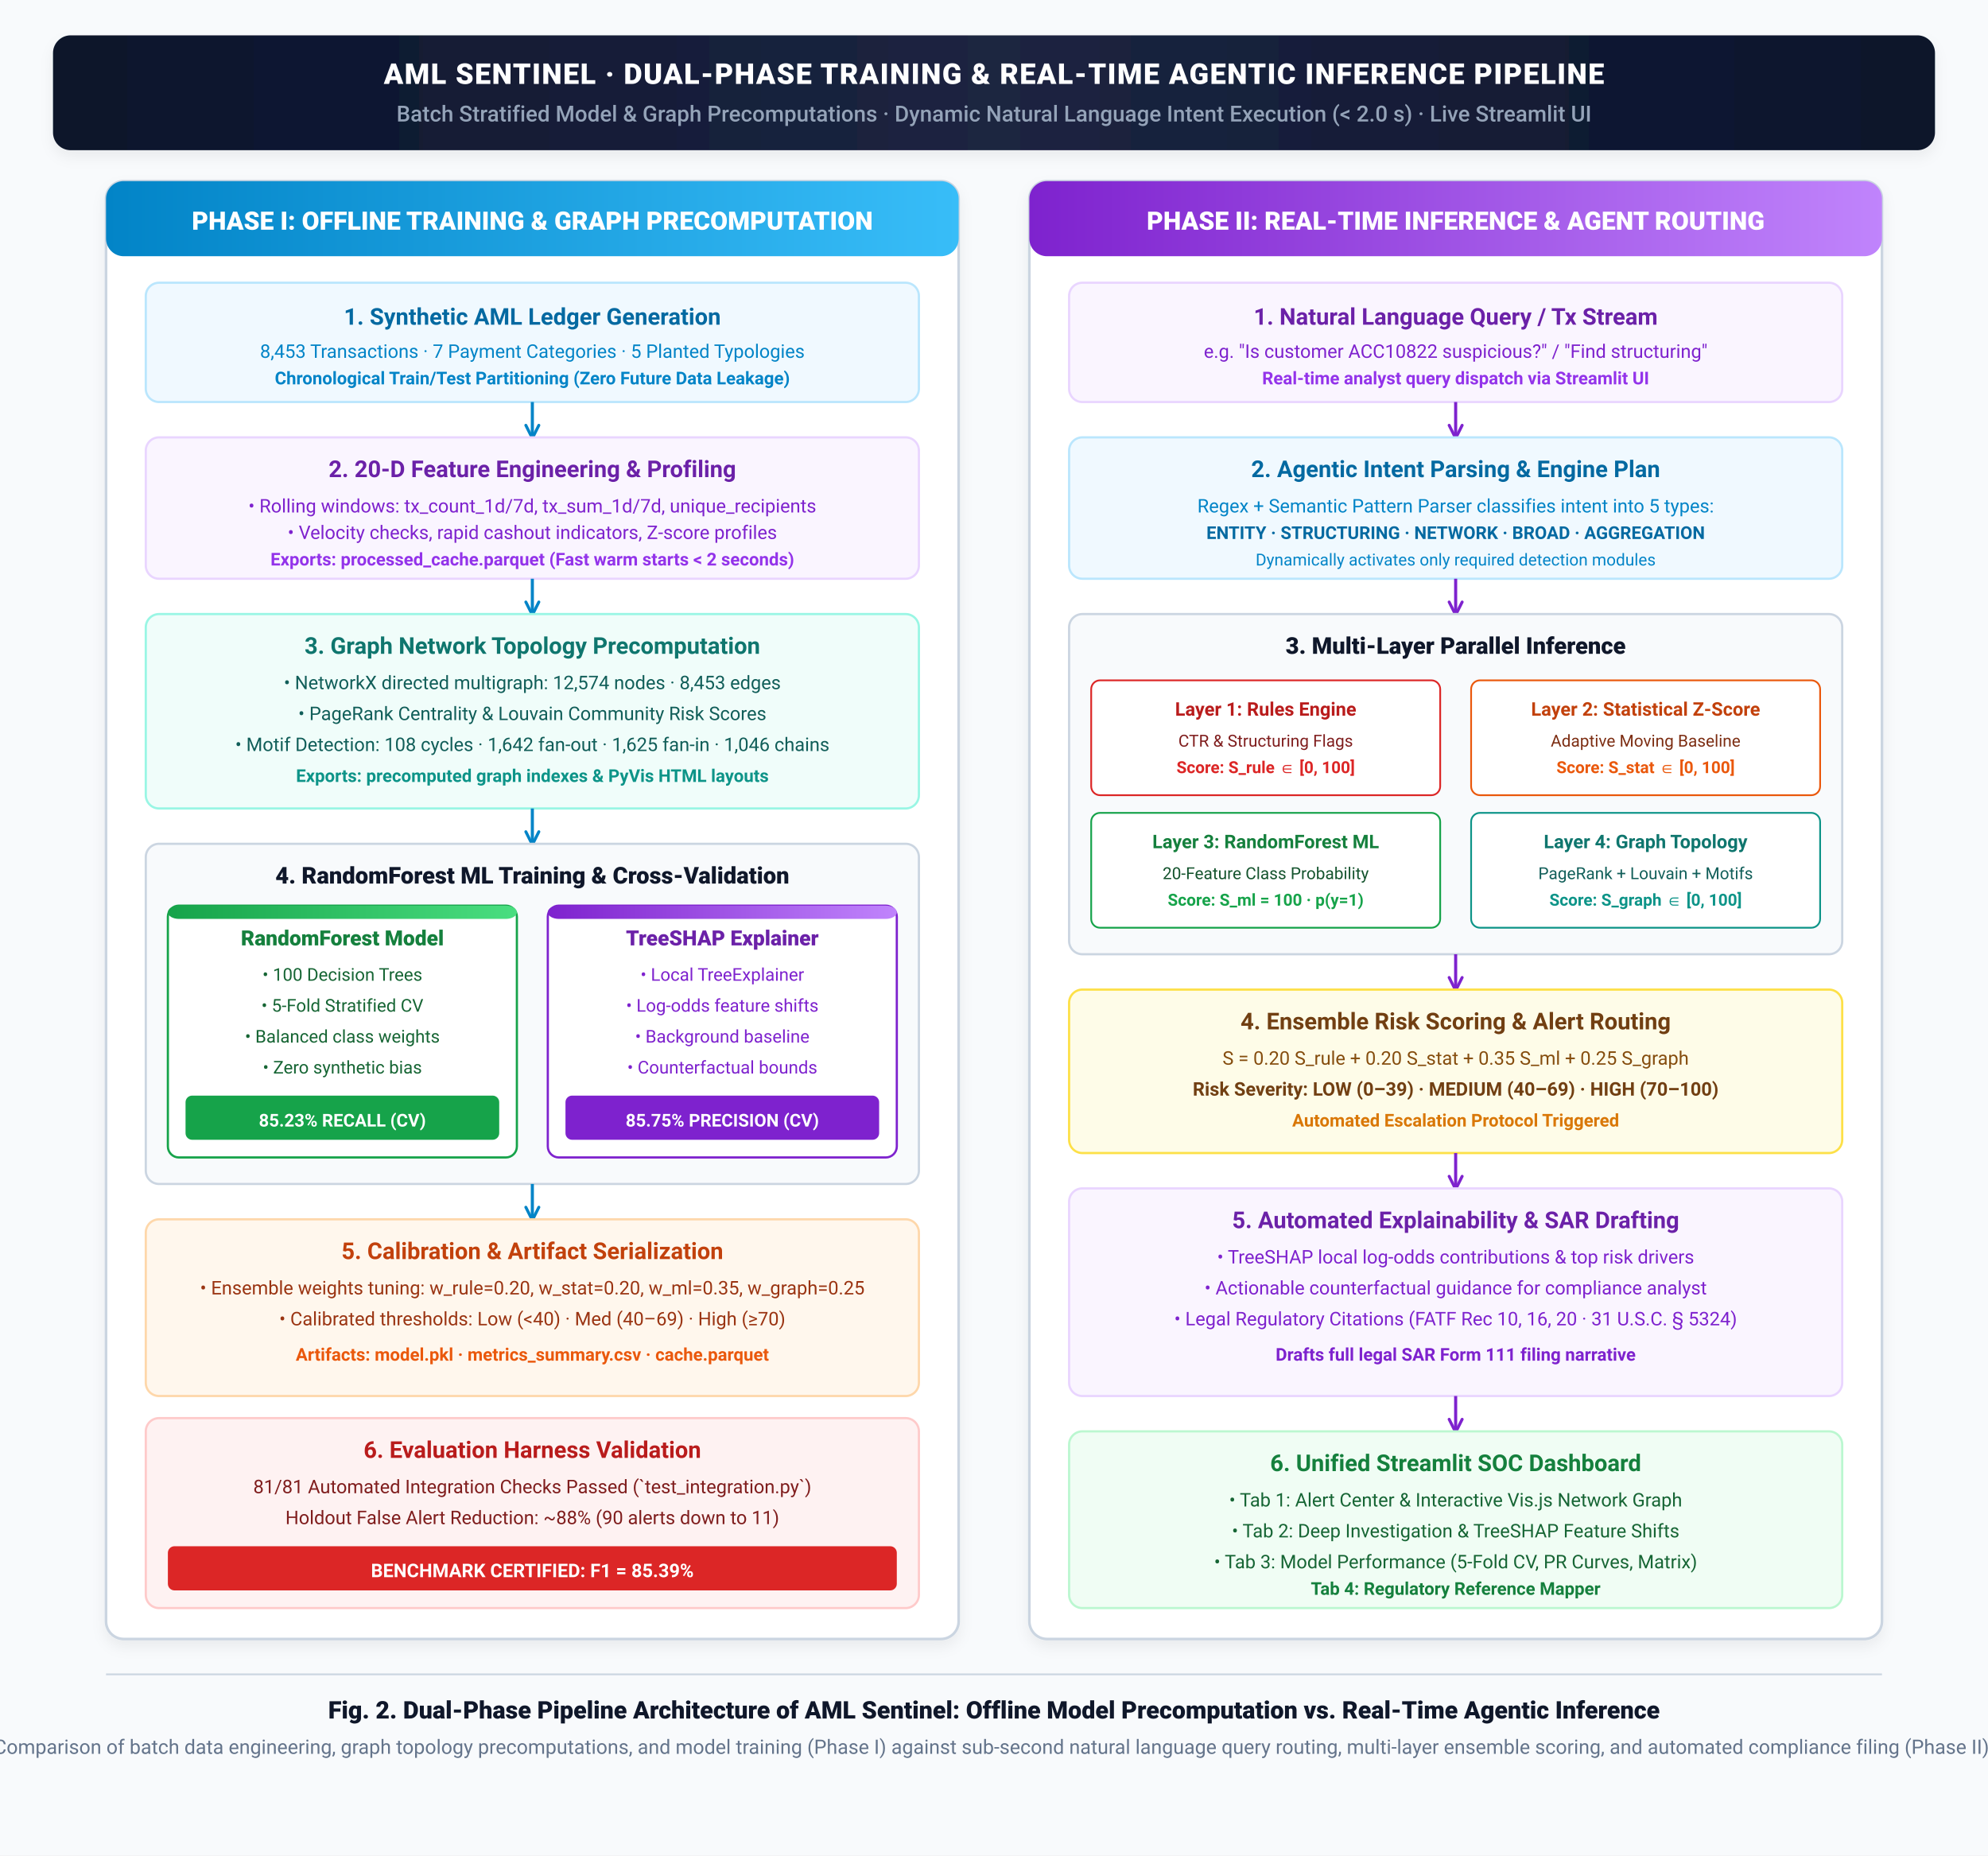
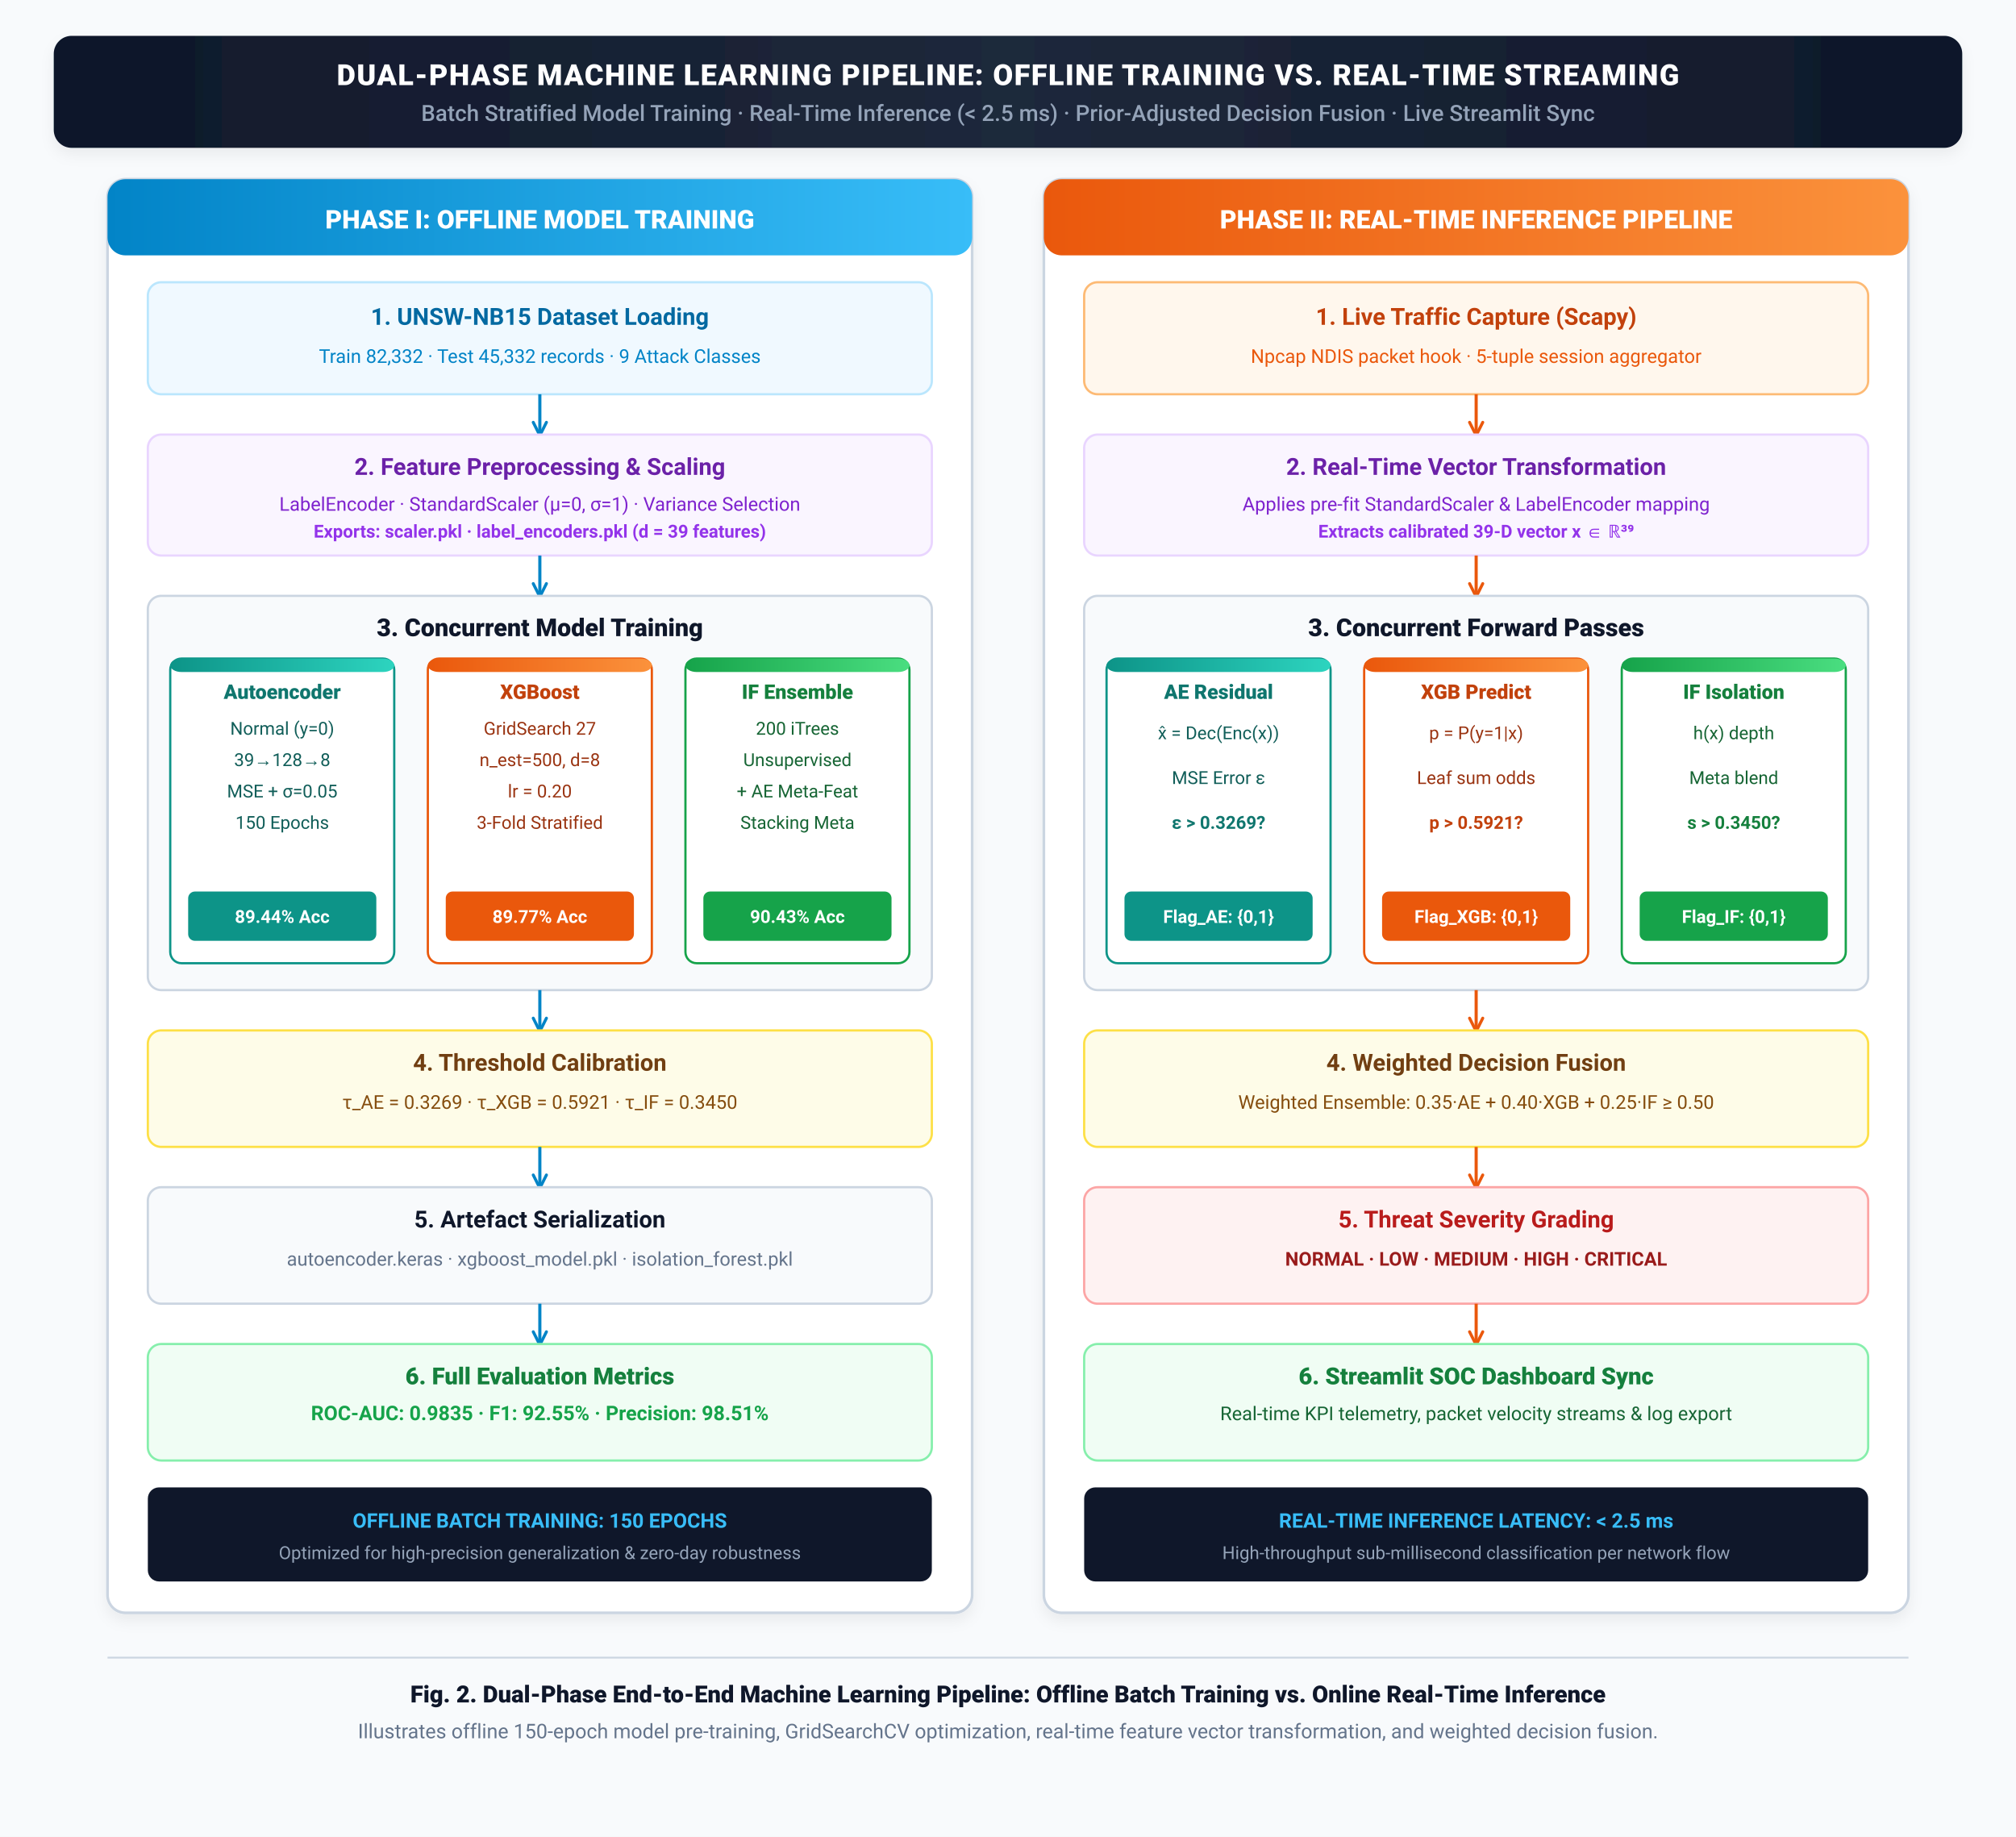
- <svg xmlns="http://www.w3.org/2000/svg" width="900" height="840" viewBox="0 0 900 840" font-family="-apple-system, BlinkMacSystemFont, 'Segoe UI', Roboto, 'Helvetica Neue', Arial, sans-serif">
+ <svg xmlns="http://www.w3.org/2000/svg" width="900" height="820" viewBox="0 0 900 820" font-family="-apple-system, BlinkMacSystemFont, 'Segoe UI', Roboto, 'Helvetica Neue', Arial, sans-serif">
  <defs>
    <marker id="arr-gray" viewBox="0 0 10 10" refX="8" refY="5" markerWidth="6" markerHeight="6" orient="auto-start-reverse">
      <path d="M1.5 1.5L8.5 5L1.5 8.5" fill="none" stroke="#64748B" stroke-width="1.6" stroke-linecap="round" stroke-linejoin="round" />
    </marker>
    <marker id="arr-blue" viewBox="0 0 10 10" refX="8" refY="5" markerWidth="6" markerHeight="6" orient="auto-start-reverse">
      <path d="M1.5 1.5L8.5 5L1.5 8.5" fill="none" stroke="#0284C7" stroke-width="1.6" stroke-linecap="round" stroke-linejoin="round" />
    </marker>
-     <marker id="arr-purple" viewBox="0 0 10 10" refX="8" refY="5" markerWidth="6" markerHeight="6" orient="auto-start-reverse">
-       <path d="M1.5 1.5L8.5 5L1.5 8.5" fill="none" stroke="#7E22CE" stroke-width="1.6" stroke-linecap="round" stroke-linejoin="round" />
+     <marker id="arr-orange" viewBox="0 0 10 10" refX="8" refY="5" markerWidth="6" markerHeight="6" orient="auto-start-reverse">
+       <path d="M1.5 1.5L8.5 5L1.5 8.5" fill="none" stroke="#EA580C" stroke-width="1.6" stroke-linecap="round" stroke-linejoin="round" />
    </marker>
    <filter id="cardSh" x="-2%" y="-2%" width="104%" height="108%" filterUnits="userSpaceOnUse">
      <feDropShadow dx="0" dy="3" stdDeviation="3" flood-color="#0F172A" flood-opacity="0.06" />
    </filter>
    <linearGradient id="gHeader" x1="0" y1="0" x2="1" y2="0">
-       <stop offset="0%" stop-color="#0B132B" />
-       <stop offset="50%" stop-color="#1C2541" />
-       <stop offset="100%" stop-color="#0B132B" />
+       <stop offset="0%" stop-color="#0F172A" />
+       <stop offset="50%" stop-color="#1E293B" />
+       <stop offset="100%" stop-color="#0F172A" />
    </linearGradient>
    <linearGradient id="gBlue" x1="0" y1="0" x2="1" y2="0">
      <stop offset="0%" stop-color="#0284C7" />
      <stop offset="100%" stop-color="#38BDF8" />
    </linearGradient>
    <linearGradient id="gPurple" x1="0" y1="0" x2="1" y2="0">
      <stop offset="0%" stop-color="#7E22CE" />
      <stop offset="100%" stop-color="#C084FC" />
    </linearGradient>
    <linearGradient id="gTeal" x1="0" y1="0" x2="1" y2="0">
      <stop offset="0%" stop-color="#0D9488" />
      <stop offset="100%" stop-color="#2DD4BF" />
    </linearGradient>
    <linearGradient id="gOrange" x1="0" y1="0" x2="1" y2="0">
      <stop offset="0%" stop-color="#EA580C" />
      <stop offset="100%" stop-color="#FB923C" />
    </linearGradient>
    <linearGradient id="gGreen" x1="0" y1="0" x2="1" y2="0">
      <stop offset="0%" stop-color="#16A34A" />
      <stop offset="100%" stop-color="#4ADE80" />
    </linearGradient>
+     <linearGradient id="gGold" x1="0" y1="0" x2="1" y2="0">
+       <stop offset="0%" stop-color="#D97706" />
+       <stop offset="100%" stop-color="#FBBF24" />
+     </linearGradient>
    <linearGradient id="gRed" x1="0" y1="0" x2="1" y2="0">
      <stop offset="0%" stop-color="#DC2626" />
      <stop offset="100%" stop-color="#F87171" />
    </linearGradient>
  </defs>
-   <rect width="900" height="840" fill="#F8FAFC" />
-   <rect x="24" y="16" width="852" height="52" rx="8" fill="url(#gHeader)" filter="url(#cardSh)" />
+   <rect width="900" height="820" fill="#F8FAFC" />
+   <rect x="24" y="16" width="852" height="50" rx="8" fill="url(#gHeader)" filter="url(#cardSh)" />
  <text x="450" y="38" text-anchor="middle" font-size="13" font-weight="800" fill="#FFFFFF" letter-spacing="0.5">
-   AML SENTINEL · DUAL-PHASE TRAINING &amp; REAL-TIME AGENTIC INFERENCE PIPELINE
+   DUAL-PHASE MACHINE LEARNING PIPELINE: OFFLINE TRAINING VS. REAL-TIME STREAMING
</text>
-   <text x="450" y="55" text-anchor="middle" font-size="10" font-weight="500" fill="#94A3B8">
-   Batch Stratified Model &amp; Graph Precomputations · Dynamic Natural Language Intent Execution (&lt; 2.0 s) · Live Streamlit UI
+   <text x="450" y="54" text-anchor="middle" font-size="10" font-weight="500" fill="#94A3B8">
+   Batch Stratified Model Training · Real-Time Inference (&lt; 2.5 ms) · Prior-Adjusted Decision Fusion · Live Streamlit Sync
</text>
-   <g transform="translate(48, 82)">
-     <rect x="0" y="0" width="386" height="660" rx="8" fill="#FFFFFF" stroke="#CBD5E1" stroke-width="1.2" filter="url(#cardSh)" />
+   <g transform="translate(48, 80)">
+     <rect x="0" y="0" width="386" height="640" rx="8" fill="#FFFFFF" stroke="#CBD5E1" stroke-width="1.2" filter="url(#cardSh)" />
    <rect x="0" y="0" width="386" height="34" rx="8" fill="url(#gBlue)" />
-     <text x="193" y="22" text-anchor="middle" font-size="11.5" font-weight="800" fill="#FFFFFF">PHASE I: OFFLINE TRAINING &amp; GRAPH PRECOMPUTATION</text>
-     <rect x="18" y="46" width="350" height="54" rx="6" fill="#F0F9FF" stroke="#BAE6FD" stroke-width="1" />
-     <text x="193" y="65" text-anchor="middle" font-size="10.5" font-weight="700" fill="#0369A1">1. Synthetic AML Ledger Generation</text>
-     <text x="193" y="80" text-anchor="middle" font-size="8.5" fill="#0284C7">8,453 Transactions · 7 Payment Categories · 5 Planted Typologies</text>
-     <text x="193" y="92" text-anchor="middle" font-size="8" font-weight="600" fill="#0284C7">Chronological Train/Test Partitioning (Zero Future Data Leakage)</text>
-     <line x1="193" y1="100" x2="193" y2="116" stroke="#0284C7" stroke-width="1.4" marker-end="url(#arr-blue)" />
-     <rect x="18" y="116" width="350" height="64" rx="6" fill="#FAF5FF" stroke="#E9D5FF" stroke-width="1" />
-     <text x="193" y="134" text-anchor="middle" font-size="10.5" font-weight="700" fill="#6B21A8">2. 20-D Feature Engineering &amp; Profiling</text>
-     <text x="193" y="150" text-anchor="middle" font-size="8.5" fill="#7E22CE">• Rolling windows: tx_count_1d/7d, tx_sum_1d/7d, unique_recipients</text>
-     <text x="193" y="162" text-anchor="middle" font-size="8.5" fill="#7E22CE">• Velocity checks, rapid cashout indicators, Z-score profiles</text>
-     <text x="193" y="174" text-anchor="middle" font-size="8" font-weight="600" fill="#9333EA">Exports: processed_cache.parquet (Fast warm starts &lt; 2 seconds)</text>
-     <line x1="193" y1="180" x2="193" y2="196" stroke="#0284C7" stroke-width="1.4" marker-end="url(#arr-blue)" />
-     <rect x="18" y="196" width="350" height="88" rx="6" fill="#F0FDFA" stroke="#99F6E4" stroke-width="1" />
-     <text x="193" y="214" text-anchor="middle" font-size="10.5" font-weight="700" fill="#0F766E">3. Graph Network Topology Precomputation</text>
-     <text x="193" y="230" text-anchor="middle" font-size="8.5" fill="#115E59">• NetworkX directed multigraph: 12,574 nodes · 8,453 edges</text>
-     <text x="193" y="244" text-anchor="middle" font-size="8.5" fill="#115E59">• PageRank Centrality &amp; Louvain Community Risk Scores</text>
-     <text x="193" y="258" text-anchor="middle" font-size="8.5" fill="#115E59">• Motif Detection: 108 cycles · 1,642 fan-out · 1,625 fan-in · 1,046 chains</text>
-     <text x="193" y="272" text-anchor="middle" font-size="8" font-weight="600" fill="#0D9488">Exports: precomputed graph indexes &amp; PyVis HTML layouts</text>
-     <line x1="193" y1="284" x2="193" y2="300" stroke="#0284C7" stroke-width="1.4" marker-end="url(#arr-blue)" />
-     <rect x="18" y="300" width="350" height="154" rx="6" fill="#F8FAFC" stroke="#CBD5E1" stroke-width="1" />
-     <text x="193" y="318" text-anchor="middle" font-size="10.5" font-weight="800" fill="#0F172A">4. RandomForest ML Training &amp; Cross-Validation</text>
-     <rect x="28" y="328" width="158" height="114" rx="5" fill="#FFFFFF" stroke="#16A34A" stroke-width="1" />
-     <rect x="28" y="328" width="158" height="6" rx="5" fill="url(#gGreen)" />
-     <text x="107" y="346" text-anchor="middle" font-size="9.5" font-weight="800" fill="#15803D">RandomForest Model</text>
-     <text x="107" y="362" text-anchor="middle" font-size="8" fill="#166534">• 100 Decision Trees</text>
-     <text x="107" y="376" text-anchor="middle" font-size="8" fill="#166534">• 5-Fold Stratified CV</text>
-     <text x="107" y="390" text-anchor="middle" font-size="8" fill="#166534">• Balanced class weights</text>
-     <text x="107" y="404" text-anchor="middle" font-size="8" fill="#166534">• Zero synthetic bias</text>
-     <rect x="36" y="414" width="142" height="20" rx="3" fill="#16A34A" />
-     <text x="107" y="428" text-anchor="middle" font-size="8" font-weight="700" fill="#FFFFFF">85.23% RECALL (CV)</text>
-     <rect x="200" y="328" width="158" height="114" rx="5" fill="#FFFFFF" stroke="#7E22CE" stroke-width="1" />
-     <rect x="200" y="328" width="158" height="6" rx="5" fill="url(#gPurple)" />
-     <text x="279" y="346" text-anchor="middle" font-size="9.5" font-weight="800" fill="#6B21A8">TreeSHAP Explainer</text>
-     <text x="279" y="362" text-anchor="middle" font-size="8" fill="#7E22CE">• Local TreeExplainer</text>
-     <text x="279" y="376" text-anchor="middle" font-size="8" fill="#7E22CE">• Log-odds feature shifts</text>
-     <text x="279" y="390" text-anchor="middle" font-size="8" fill="#7E22CE">• Background baseline</text>
-     <text x="279" y="404" text-anchor="middle" font-size="8" fill="#7E22CE">• Counterfactual bounds</text>
-     <rect x="208" y="414" width="142" height="20" rx="3" fill="#7E22CE" />
-     <text x="279" y="428" text-anchor="middle" font-size="8" font-weight="700" fill="#FFFFFF">85.75% PRECISION (CV)</text>
-     <line x1="193" y1="454" x2="193" y2="470" stroke="#0284C7" stroke-width="1.4" marker-end="url(#arr-blue)" />
-     <rect x="18" y="470" width="350" height="80" rx="6" fill="#FFF7ED" stroke="#FED7AA" stroke-width="1" />
-     <text x="193" y="488" text-anchor="middle" font-size="10.5" font-weight="700" fill="#C2410C">5. Calibration &amp; Artifact Serialization</text>
-     <text x="193" y="504" text-anchor="middle" font-size="8.5" fill="#9A3412">• Ensemble weights tuning: w_rule=0.20, w_stat=0.20, w_ml=0.35, w_graph=0.25</text>
-     <text x="193" y="518" text-anchor="middle" font-size="8.5" fill="#9A3412">• Calibrated thresholds: Low (&lt;40) · Med (40–69) · High (≥70)</text>
-     <text x="193" y="534" text-anchor="middle" font-size="8" font-weight="700" fill="#EA580C">Artifacts: model.pkl · metrics_summary.csv · cache.parquet</text>
-     <rect x="18" y="560" width="350" height="86" rx="6" fill="#FEF2F2" stroke="#FECACA" stroke-width="1" />
-     <text x="193" y="578" text-anchor="middle" font-size="10.5" font-weight="700" fill="#B91C1C">6. Evaluation Harness Validation</text>
-     <text x="193" y="594" text-anchor="middle" font-size="8.5" fill="#7F1D1D">81/81 Automated Integration Checks Passed (`test_integration.py`)</text>
-     <text x="193" y="608" text-anchor="middle" font-size="8.5" fill="#7F1D1D">Holdout False Alert Reduction: ~88% (90 alerts down to 11)</text>
-     <rect x="28" y="618" width="330" height="20" rx="3" fill="#DC2626" />
-     <text x="193" y="632" text-anchor="middle" font-size="8.5" font-weight="700" fill="#FFFFFF">BENCHMARK CERTIFIED: F1 = 85.39%</text>
+     <text x="193" y="22" text-anchor="middle" font-size="11.5" font-weight="800" fill="#FFFFFF">PHASE I: OFFLINE MODEL TRAINING</text>
+     <rect x="18" y="46" width="350" height="50" rx="6" fill="#F0F9FF" stroke="#BAE6FD" stroke-width="1" />
+     <text x="193" y="65" text-anchor="middle" font-size="10.5" font-weight="700" fill="#0369A1">1. UNSW-NB15 Dataset Loading</text>
+     <text x="193" y="82" text-anchor="middle" font-size="8.5" fill="#0284C7">Train 82,332 · Test 45,332 records · 9 Attack Classes</text>
+     <line x1="193" y1="96" x2="193" y2="114" stroke="#0284C7" stroke-width="1.4" marker-end="url(#arr-blue)" />
+     <rect x="18" y="114" width="350" height="54" rx="6" fill="#FAF5FF" stroke="#E9D5FF" stroke-width="1" />
+     <text x="193" y="132" text-anchor="middle" font-size="10.5" font-weight="700" fill="#6B21A8">2. Feature Preprocessing &amp; Scaling</text>
+     <text x="193" y="148" text-anchor="middle" font-size="8.5" fill="#7E22CE">LabelEncoder · StandardScaler (μ=0, σ=1) · Variance Selection</text>
+     <text x="193" y="160" text-anchor="middle" font-size="8" font-weight="600" fill="#9333EA">Exports: scaler.pkl · label_encoders.pkl (d = 39 features)</text>
+     <line x1="193" y1="168" x2="193" y2="186" stroke="#0284C7" stroke-width="1.4" marker-end="url(#arr-blue)" />
+     <rect x="18" y="186" width="350" height="176" rx="6" fill="#F8FAFC" stroke="#CBD5E1" stroke-width="1" />
+     <text x="193" y="204" text-anchor="middle" font-size="11" font-weight="800" fill="#0F172A">3. Concurrent Model Training</text>
+     <rect x="28" y="214" width="100" height="136" rx="5" fill="#FFFFFF" stroke="#0D9488" stroke-width="1" />
+     <rect x="28" y="214" width="100" height="6" rx="5" fill="url(#gTeal)" />
+     <text x="78" y="232" text-anchor="middle" font-size="9" font-weight="800" fill="#0F766E">Autoencoder</text>
+     <text x="78" y="248" text-anchor="middle" font-size="8" fill="#115E59">Normal (y=0)</text>
+     <text x="78" y="262" text-anchor="middle" font-size="8" fill="#115E59">39→128→8</text>
+     <text x="78" y="276" text-anchor="middle" font-size="8" fill="#115E59">MSE + σ=0.05</text>
+     <text x="78" y="290" text-anchor="middle" font-size="8" fill="#115E59">150 Epochs</text>
+     <rect x="36" y="318" width="84" height="22" rx="3" fill="#0D9488" />
+     <text x="78" y="332" text-anchor="middle" font-size="8" font-weight="700" fill="#FFFFFF">89.44% Acc</text>
+     <rect x="143" y="214" width="100" height="136" rx="5" fill="#FFFFFF" stroke="#EA580C" stroke-width="1" />
+     <rect x="143" y="214" width="100" height="6" rx="5" fill="url(#gOrange)" />
+     <text x="193" y="232" text-anchor="middle" font-size="9" font-weight="800" fill="#C2410C">XGBoost</text>
+     <text x="193" y="248" text-anchor="middle" font-size="8" fill="#9A3412">GridSearch 27</text>
+     <text x="193" y="262" text-anchor="middle" font-size="8" fill="#9A3412">n_est=500, d=8</text>
+     <text x="193" y="276" text-anchor="middle" font-size="8" fill="#9A3412">lr = 0.20</text>
+     <text x="193" y="290" text-anchor="middle" font-size="8" fill="#9A3412">3-Fold Stratified</text>
+     <rect x="151" y="318" width="84" height="22" rx="3" fill="#EA580C" />
+     <text x="193" y="332" text-anchor="middle" font-size="8" font-weight="700" fill="#FFFFFF">89.77% Acc</text>
+     <rect x="258" y="214" width="100" height="136" rx="5" fill="#FFFFFF" stroke="#16A34A" stroke-width="1" />
+     <rect x="258" y="214" width="100" height="6" rx="5" fill="url(#gGreen)" />
+     <text x="308" y="232" text-anchor="middle" font-size="9" font-weight="800" fill="#15803D">IF Ensemble</text>
+     <text x="308" y="248" text-anchor="middle" font-size="8" fill="#166534">200 iTrees</text>
+     <text x="308" y="262" text-anchor="middle" font-size="8" fill="#166534">Unsupervised</text>
+     <text x="308" y="276" text-anchor="middle" font-size="8" fill="#166534">+ AE Meta-Feat</text>
+     <text x="308" y="290" text-anchor="middle" font-size="8" fill="#166534">Stacking Meta</text>
+     <rect x="266" y="318" width="84" height="22" rx="3" fill="#16A34A" />
+     <text x="308" y="332" text-anchor="middle" font-size="8" font-weight="700" fill="#FFFFFF">90.43% Acc</text>
+     <line x1="193" y1="362" x2="193" y2="380" stroke="#0284C7" stroke-width="1.4" marker-end="url(#arr-blue)" />
+     <rect x="18" y="380" width="350" height="52" rx="6" fill="#FEFCE8" stroke="#FDE047" stroke-width="1" />
+     <text x="193" y="398" text-anchor="middle" font-size="10.5" font-weight="700" fill="#713F12">4. Threshold Calibration</text>
+     <text x="193" y="415" text-anchor="middle" font-size="8.5" fill="#854D0E">τ_AE = 0.3269 · τ_XGB = 0.5921 · τ_IF = 0.3450</text>
+     <line x1="193" y1="432" x2="193" y2="450" stroke="#0284C7" stroke-width="1.4" marker-end="url(#arr-blue)" />
+     <rect x="18" y="450" width="350" height="52" rx="6" fill="#F8FAFC" stroke="#CBD5E1" stroke-width="1" />
+     <text x="193" y="468" text-anchor="middle" font-size="10.5" font-weight="700" fill="#0F172A">5. Artefact Serialization</text>
+     <text x="193" y="485" text-anchor="middle" font-size="8.5" fill="#64748B">autoencoder.keras · xgboost_model.pkl · isolation_forest.pkl</text>
+     <line x1="193" y1="502" x2="193" y2="520" stroke="#0284C7" stroke-width="1.4" marker-end="url(#arr-blue)" />
+     <rect x="18" y="520" width="350" height="52" rx="6" fill="#F0FDF4" stroke="#86EFAC" stroke-width="1" />
+     <text x="193" y="538" text-anchor="middle" font-size="10.5" font-weight="800" fill="#15803D">6. Full Evaluation Metrics</text>
+     <text x="193" y="554" text-anchor="middle" font-size="9" font-weight="700" fill="#16A34A">ROC-AUC: 0.9835 · F1: 92.55% · Precision: 98.51%</text>
+     <rect x="18" y="584" width="350" height="42" rx="5" fill="#0F172A" />
+     <text x="193" y="602" text-anchor="middle" font-size="9" font-weight="700" fill="#38BDF8">OFFLINE BATCH TRAINING: 150 EPOCHS</text>
+     <text x="193" y="616" text-anchor="middle" font-size="8" fill="#94A3B8">Optimized for high-precision generalization &amp; zero-day robustness</text>
  </g>
-   <g transform="translate(466, 82)">
-     <rect x="0" y="0" width="386" height="660" rx="8" fill="#FFFFFF" stroke="#CBD5E1" stroke-width="1.2" filter="url(#cardSh)" />
-     <rect x="0" y="0" width="386" height="34" rx="8" fill="url(#gPurple)" />
-     <text x="193" y="22" text-anchor="middle" font-size="11.5" font-weight="800" fill="#FFFFFF">PHASE II: REAL-TIME INFERENCE &amp; AGENT ROUTING</text>
-     <rect x="18" y="46" width="350" height="54" rx="6" fill="#FAF5FF" stroke="#E9D5FF" stroke-width="1" />
-     <text x="193" y="65" text-anchor="middle" font-size="10.5" font-weight="700" fill="#6B21A8">1. Natural Language Query / Tx Stream</text>
-     <text x="193" y="80" text-anchor="middle" font-size="8.5" fill="#7E22CE">e.g. "Is customer ACC10822 suspicious?" / "Find structuring"</text>
-     <text x="193" y="92" text-anchor="middle" font-size="8" font-weight="600" fill="#9333EA">Real-time analyst query dispatch via Streamlit UI</text>
-     <line x1="193" y1="100" x2="193" y2="116" stroke="#7E22CE" stroke-width="1.4" marker-end="url(#arr-purple)" />
-     <rect x="18" y="116" width="350" height="64" rx="6" fill="#F0F9FF" stroke="#BAE6FD" stroke-width="1" />
-     <text x="193" y="134" text-anchor="middle" font-size="10.5" font-weight="700" fill="#0369A1">2. Agentic Intent Parsing &amp; Engine Plan</text>
-     <text x="193" y="150" text-anchor="middle" font-size="8.5" fill="#0284C7">Regex + Semantic Pattern Parser classifies intent into 5 types:</text>
-     <text x="193" y="162" text-anchor="middle" font-size="8" font-weight="600" fill="#0369A1">ENTITY · STRUCTURING · NETWORK · BROAD · AGGREGATION</text>
-     <text x="193" y="174" text-anchor="middle" font-size="7.5" fill="#0284C7">Dynamically activates only required detection modules</text>
-     <line x1="193" y1="180" x2="193" y2="196" stroke="#7E22CE" stroke-width="1.4" marker-end="url(#arr-purple)" />
-     <rect x="18" y="196" width="350" height="154" rx="6" fill="#F8FAFC" stroke="#CBD5E1" stroke-width="1" />
-     <text x="193" y="214" text-anchor="middle" font-size="10.5" font-weight="800" fill="#0F172A">3. Multi-Layer Parallel Inference</text>
-     <rect x="28" y="226" width="158" height="52" rx="4" fill="#FFFFFF" stroke="#DC2626" stroke-width="0.8" />
-     <text x="107" y="242" text-anchor="middle" font-size="8.5" font-weight="700" fill="#B91C1C">Layer 1: Rules Engine</text>
-     <text x="107" y="256" text-anchor="middle" font-size="7.5" fill="#7F1D1D">CTR &amp; Structuring Flags</text>
-     <text x="107" y="268" text-anchor="middle" font-size="7.5" font-weight="600" fill="#DC2626">Score: S_rule ∈ [0, 100]</text>
-     <rect x="200" y="226" width="158" height="52" rx="4" fill="#FFFFFF" stroke="#EA580C" stroke-width="0.8" />
-     <text x="279" y="242" text-anchor="middle" font-size="8.5" font-weight="700" fill="#C2410C">Layer 2: Statistical Z-Score</text>
-     <text x="279" y="256" text-anchor="middle" font-size="7.5" fill="#7C2D12">Adaptive Moving Baseline</text>
-     <text x="279" y="268" text-anchor="middle" font-size="7.5" font-weight="600" fill="#EA580C">Score: S_stat ∈ [0, 100]</text>
-     <rect x="28" y="286" width="158" height="52" rx="4" fill="#FFFFFF" stroke="#16A34A" stroke-width="0.8" />
-     <text x="107" y="302" text-anchor="middle" font-size="8.5" font-weight="700" fill="#15803D">Layer 3: RandomForest ML</text>
-     <text x="107" y="316" text-anchor="middle" font-size="7.5" fill="#14532D">20-Feature Class Probability</text>
-     <text x="107" y="328" text-anchor="middle" font-size="7.5" font-weight="600" fill="#16A34A">Score: S_ml = 100 · p(y=1)</text>
-     <rect x="200" y="286" width="158" height="52" rx="4" fill="#FFFFFF" stroke="#0D9488" stroke-width="0.8" />
-     <text x="279" y="302" text-anchor="middle" font-size="8.5" font-weight="700" fill="#0F766E">Layer 4: Graph Topology</text>
-     <text x="279" y="316" text-anchor="middle" font-size="7.5" fill="#115E59">PageRank + Louvain + Motifs</text>
-     <text x="279" y="328" text-anchor="middle" font-size="7.5" font-weight="600" fill="#0D9488">Score: S_graph ∈ [0, 100]</text>
-     <line x1="193" y1="350" x2="193" y2="366" stroke="#7E22CE" stroke-width="1.4" marker-end="url(#arr-purple)" />
-     <rect x="18" y="366" width="350" height="74" rx="6" fill="#FEFCE8" stroke="#FDE047" stroke-width="1" />
-     <text x="193" y="384" text-anchor="middle" font-size="10.5" font-weight="700" fill="#713F12">4. Ensemble Risk Scoring &amp; Alert Routing</text>
-     <text x="193" y="400" text-anchor="middle" font-size="8.5" fill="#854D0E">S = 0.20 S_rule + 0.20 S_stat + 0.35 S_ml + 0.25 S_graph</text>
-     <text x="193" y="414" text-anchor="middle" font-size="8.5" font-weight="600" fill="#713F12">Risk Severity: LOW (0–39) · MEDIUM (40–69) · HIGH (70–100)</text>
-     <text x="193" y="428" text-anchor="middle" font-size="8" font-weight="700" fill="#D97706">Automated Escalation Protocol Triggered</text>
-     <line x1="193" y1="440" x2="193" y2="456" stroke="#7E22CE" stroke-width="1.4" marker-end="url(#arr-purple)" />
-     <rect x="18" y="456" width="350" height="94" rx="6" fill="#FAF5FF" stroke="#E9D5FF" stroke-width="1" />
-     <text x="193" y="474" text-anchor="middle" font-size="10.5" font-weight="700" fill="#6B21A8">5. Automated Explainability &amp; SAR Drafting</text>
-     <text x="193" y="490" text-anchor="middle" font-size="8.5" fill="#7E22CE">• TreeSHAP local log-odds contributions &amp; top risk drivers</text>
-     <text x="193" y="504" text-anchor="middle" font-size="8.5" fill="#7E22CE">• Actionable counterfactual guidance for compliance analyst</text>
-     <text x="193" y="518" text-anchor="middle" font-size="8.5" fill="#7E22CE">• Legal Regulatory Citations (FATF Rec 10, 16, 20 · 31 U.S.C. § 5324)</text>
-     <text x="193" y="534" text-anchor="middle" font-size="8" font-weight="700" fill="#7E22CE">Drafts full legal SAR Form 111 filing narrative</text>
-     <line x1="193" y1="550" x2="193" y2="566" stroke="#7E22CE" stroke-width="1.4" marker-end="url(#arr-purple)" />
-     <rect x="18" y="566" width="350" height="80" rx="6" fill="#F0FDF4" stroke="#BBF7D0" stroke-width="1" />
-     <text x="193" y="584" text-anchor="middle" font-size="10.5" font-weight="700" fill="#15803D">6. Unified Streamlit SOC Dashboard</text>
-     <text x="193" y="600" text-anchor="middle" font-size="8.5" fill="#166534">• Tab 1: Alert Center &amp; Interactive Vis.js Network Graph</text>
-     <text x="193" y="614" text-anchor="middle" font-size="8.5" fill="#166534">• Tab 2: Deep Investigation &amp; TreeSHAP Feature Shifts</text>
-     <text x="193" y="628" text-anchor="middle" font-size="8.5" fill="#166534">• Tab 3: Model Performance (5-Fold CV, PR Curves, Matrix)</text>
-     <text x="193" y="640" text-anchor="middle" font-size="8" font-weight="700" fill="#15803D">Tab 4: Regulatory Reference Mapper</text>
+   <g transform="translate(466, 80)">
+     <rect x="0" y="0" width="386" height="640" rx="8" fill="#FFFFFF" stroke="#CBD5E1" stroke-width="1.2" filter="url(#cardSh)" />
+     <rect x="0" y="0" width="386" height="34" rx="8" fill="url(#gOrange)" />
+     <text x="193" y="22" text-anchor="middle" font-size="11.5" font-weight="800" fill="#FFFFFF">PHASE II: REAL-TIME INFERENCE PIPELINE</text>
+     <rect x="18" y="46" width="350" height="50" rx="6" fill="#FFF7ED" stroke="#FDBA74" stroke-width="1" />
+     <text x="193" y="65" text-anchor="middle" font-size="10.5" font-weight="700" fill="#C2410C">1. Live Traffic Capture (Scapy)</text>
+     <text x="193" y="82" text-anchor="middle" font-size="8.5" fill="#EA580C">Npcap NDIS packet hook · 5-tuple session aggregator</text>
+     <line x1="193" y1="96" x2="193" y2="114" stroke="#EA580C" stroke-width="1.4" marker-end="url(#arr-orange)" />
+     <rect x="18" y="114" width="350" height="54" rx="6" fill="#FAF5FF" stroke="#E9D5FF" stroke-width="1" />
+     <text x="193" y="132" text-anchor="middle" font-size="10.5" font-weight="700" fill="#6B21A8">2. Real-Time Vector Transformation</text>
+     <text x="193" y="148" text-anchor="middle" font-size="8.5" fill="#7E22CE">Applies pre-fit StandardScaler &amp; LabelEncoder mapping</text>
+     <text x="193" y="160" text-anchor="middle" font-size="8" font-weight="600" fill="#9333EA">Extracts calibrated 39-D vector x ∈ ℝ³⁹</text>
+     <line x1="193" y1="168" x2="193" y2="186" stroke="#EA580C" stroke-width="1.4" marker-end="url(#arr-orange)" />
+     <rect x="18" y="186" width="350" height="176" rx="6" fill="#F8FAFC" stroke="#CBD5E1" stroke-width="1" />
+     <text x="193" y="204" text-anchor="middle" font-size="11" font-weight="800" fill="#0F172A">3. Concurrent Forward Passes</text>
+     <rect x="28" y="214" width="100" height="136" rx="5" fill="#FFFFFF" stroke="#0D9488" stroke-width="1" />
+     <rect x="28" y="214" width="100" height="6" rx="5" fill="url(#gTeal)" />
+     <text x="78" y="232" text-anchor="middle" font-size="9" font-weight="800" fill="#0F766E">AE Residual</text>
+     <text x="78" y="250" text-anchor="middle" font-size="8" fill="#115E59">x̂ = Dec(Enc(x))</text>
+     <text x="78" y="270" text-anchor="middle" font-size="8" fill="#115E59">MSE Error ε</text>
+     <text x="78" y="290" text-anchor="middle" font-size="8" font-weight="600" fill="#0F766E">ε &gt; 0.3269?</text>
+     <rect x="36" y="318" width="84" height="22" rx="3" fill="#0D9488" />
+     <text x="78" y="332" text-anchor="middle" font-size="8" font-weight="700" fill="#FFFFFF">Flag_AE: {0,1}</text>
+     <rect x="143" y="214" width="100" height="136" rx="5" fill="#FFFFFF" stroke="#EA580C" stroke-width="1" />
+     <rect x="143" y="214" width="100" height="6" rx="5" fill="url(#gOrange)" />
+     <text x="193" y="232" text-anchor="middle" font-size="9" font-weight="800" fill="#C2410C">XGB Predict</text>
+     <text x="193" y="250" text-anchor="middle" font-size="8" fill="#9A3412">p = P(y=1|x)</text>
+     <text x="193" y="270" text-anchor="middle" font-size="8" fill="#9A3412">Leaf sum odds</text>
+     <text x="193" y="290" text-anchor="middle" font-size="8" font-weight="600" fill="#C2410C">p &gt; 0.5921?</text>
+     <rect x="151" y="318" width="84" height="22" rx="3" fill="#EA580C" />
+     <text x="193" y="332" text-anchor="middle" font-size="8" font-weight="700" fill="#FFFFFF">Flag_XGB: {0,1}</text>
+     <rect x="258" y="214" width="100" height="136" rx="5" fill="#FFFFFF" stroke="#16A34A" stroke-width="1" />
+     <rect x="258" y="214" width="100" height="6" rx="5" fill="url(#gGreen)" />
+     <text x="308" y="232" text-anchor="middle" font-size="9" font-weight="800" fill="#15803D">IF Isolation</text>
+     <text x="308" y="250" text-anchor="middle" font-size="8" fill="#166534">h(x) depth</text>
+     <text x="308" y="270" text-anchor="middle" font-size="8" fill="#166534">Meta blend</text>
+     <text x="308" y="290" text-anchor="middle" font-size="8" font-weight="600" fill="#15803D">s &gt; 0.3450?</text>
+     <rect x="266" y="318" width="84" height="22" rx="3" fill="#16A34A" />
+     <text x="308" y="332" text-anchor="middle" font-size="8" font-weight="700" fill="#FFFFFF">Flag_IF: {0,1}</text>
+     <line x1="193" y1="362" x2="193" y2="380" stroke="#EA580C" stroke-width="1.4" marker-end="url(#arr-orange)" />
+     <rect x="18" y="380" width="350" height="52" rx="6" fill="#FEFCE8" stroke="#FDE047" stroke-width="1" />
+     <text x="193" y="398" text-anchor="middle" font-size="10.5" font-weight="700" fill="#713F12">4. Weighted Decision Fusion</text>
+     <text x="193" y="415" text-anchor="middle" font-size="8.5" fill="#854D0E">Weighted Ensemble: 0.35·AE + 0.40·XGB + 0.25·IF ≥ 0.50</text>
+     <line x1="193" y1="432" x2="193" y2="450" stroke="#EA580C" stroke-width="1.4" marker-end="url(#arr-orange)" />
+     <rect x="18" y="450" width="350" height="52" rx="6" fill="#FEF2F2" stroke="#FCA5A5" stroke-width="1" />
+     <text x="193" y="468" text-anchor="middle" font-size="10.5" font-weight="700" fill="#B91C1C">5. Threat Severity Grading</text>
+     <text x="193" y="485" text-anchor="middle" font-size="8.5" font-weight="700" fill="#991B1B">NORMAL · LOW · MEDIUM · HIGH · CRITICAL</text>
+     <line x1="193" y1="502" x2="193" y2="520" stroke="#EA580C" stroke-width="1.4" marker-end="url(#arr-orange)" />
+     <rect x="18" y="520" width="350" height="52" rx="6" fill="#F0FDF4" stroke="#86EFAC" stroke-width="1" />
+     <text x="193" y="538" text-anchor="middle" font-size="10.5" font-weight="800" fill="#15803D">6. Streamlit SOC Dashboard Sync</text>
+     <text x="193" y="554" text-anchor="middle" font-size="8.5" fill="#166534">Real-time KPI telemetry, packet velocity streams &amp; log export</text>
+     <rect x="18" y="584" width="350" height="42" rx="5" fill="#0F172A" />
+     <text x="193" y="602" text-anchor="middle" font-size="9" font-weight="700" fill="#38BDF8">REAL-TIME INFERENCE LATENCY: &lt; 2.5 ms</text>
+     <text x="193" y="616" text-anchor="middle" font-size="8" fill="#94A3B8">High-throughput sub-millisecond classification per network flow</text>
  </g>
-   <line x1="48" y1="758" x2="852" y2="758" stroke="#CBD5E1" stroke-width="0.8" />
-   <text x="450" y="778" text-anchor="middle" font-size="11" font-weight="800" fill="#0F172A">
-   Fig. 2.  Dual-Phase Pipeline Architecture of AML Sentinel: Offline Model Precomputation vs. Real-Time Agentic Inference
+   <line x1="48" y1="740" x2="852" y2="740" stroke="#CBD5E1" stroke-width="0.8" />
+   <text x="450" y="760" text-anchor="middle" font-size="10.5" font-weight="800" fill="#0F172A">
+   Fig. 2.  Dual-Phase End-to-End Machine Learning Pipeline: Offline Batch Training vs. Online Real-Time Inference
</text>
-   <text x="450" y="794" text-anchor="middle" font-size="9" fill="#64748B">
-   Comparison of batch data engineering, graph topology precomputations, and model training (Phase I) against sub-second natural language query routing, multi-layer ensemble scoring, and automated compliance filing (Phase II).
+   <text x="450" y="776" text-anchor="middle" font-size="9" fill="#64748B">
+   Illustrates offline 150-epoch model pre-training, GridSearchCV optimization, real-time feature vector transformation, and weighted decision fusion.
</text>
</svg>
